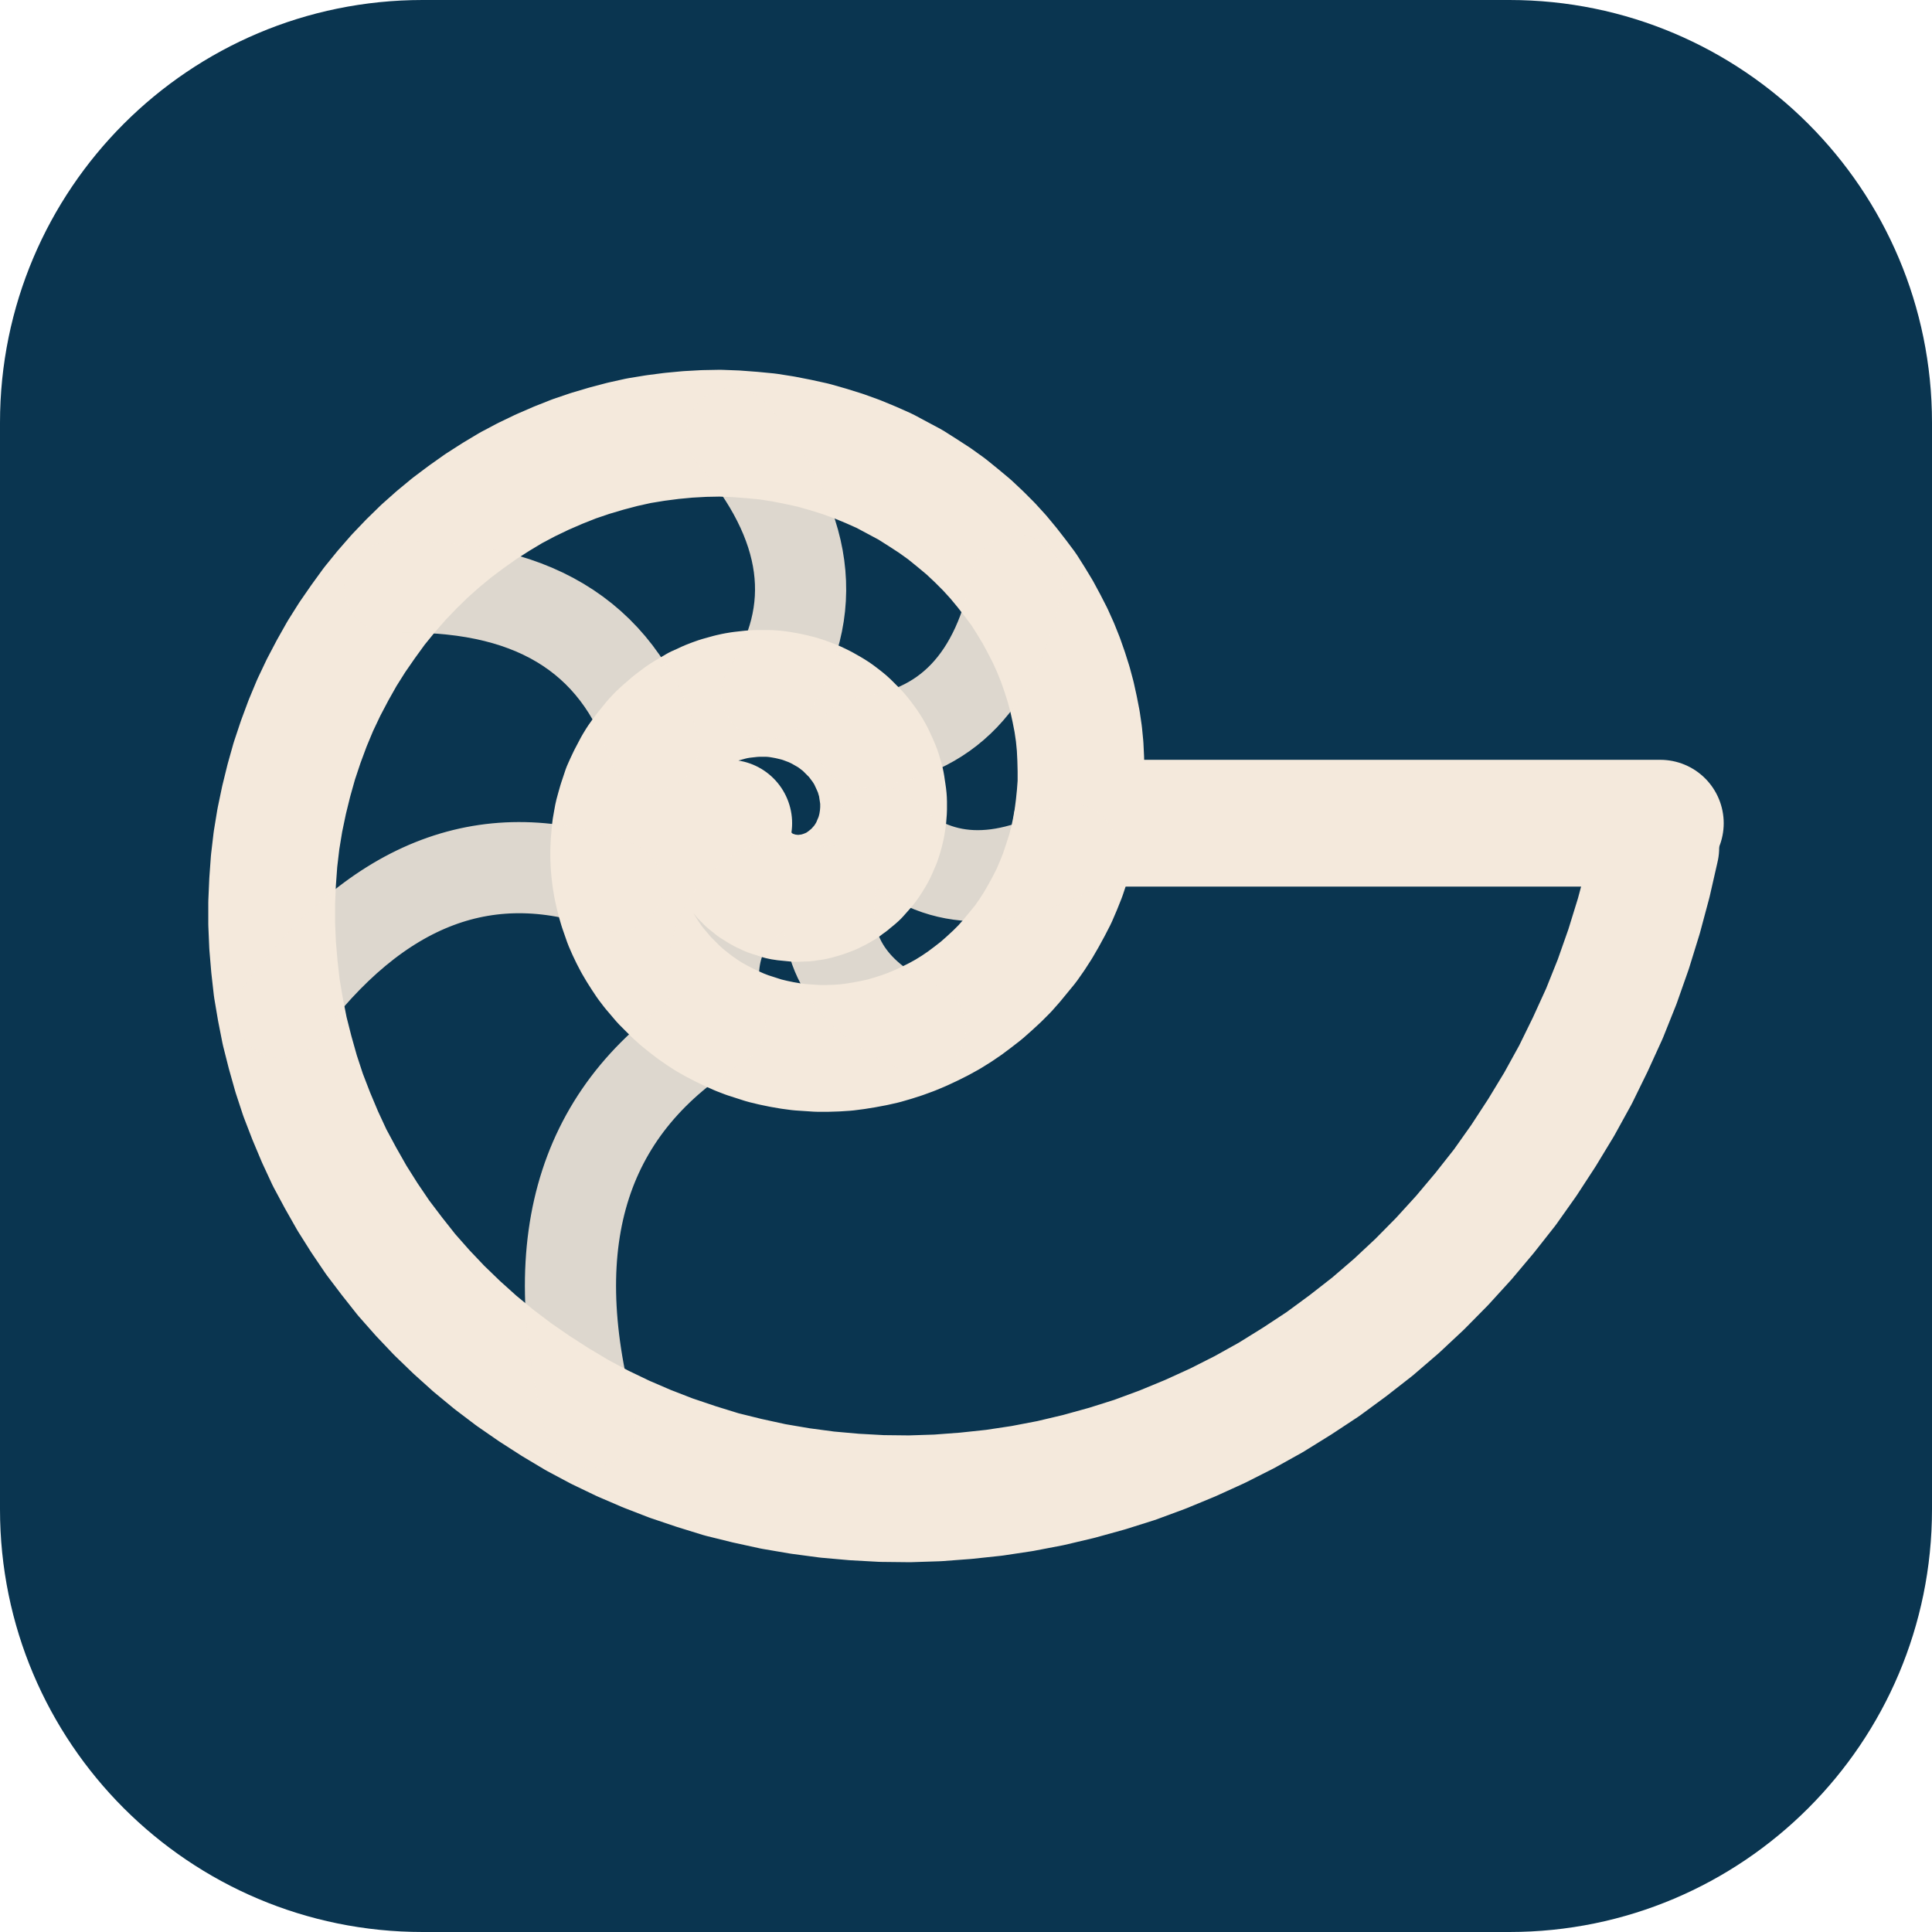
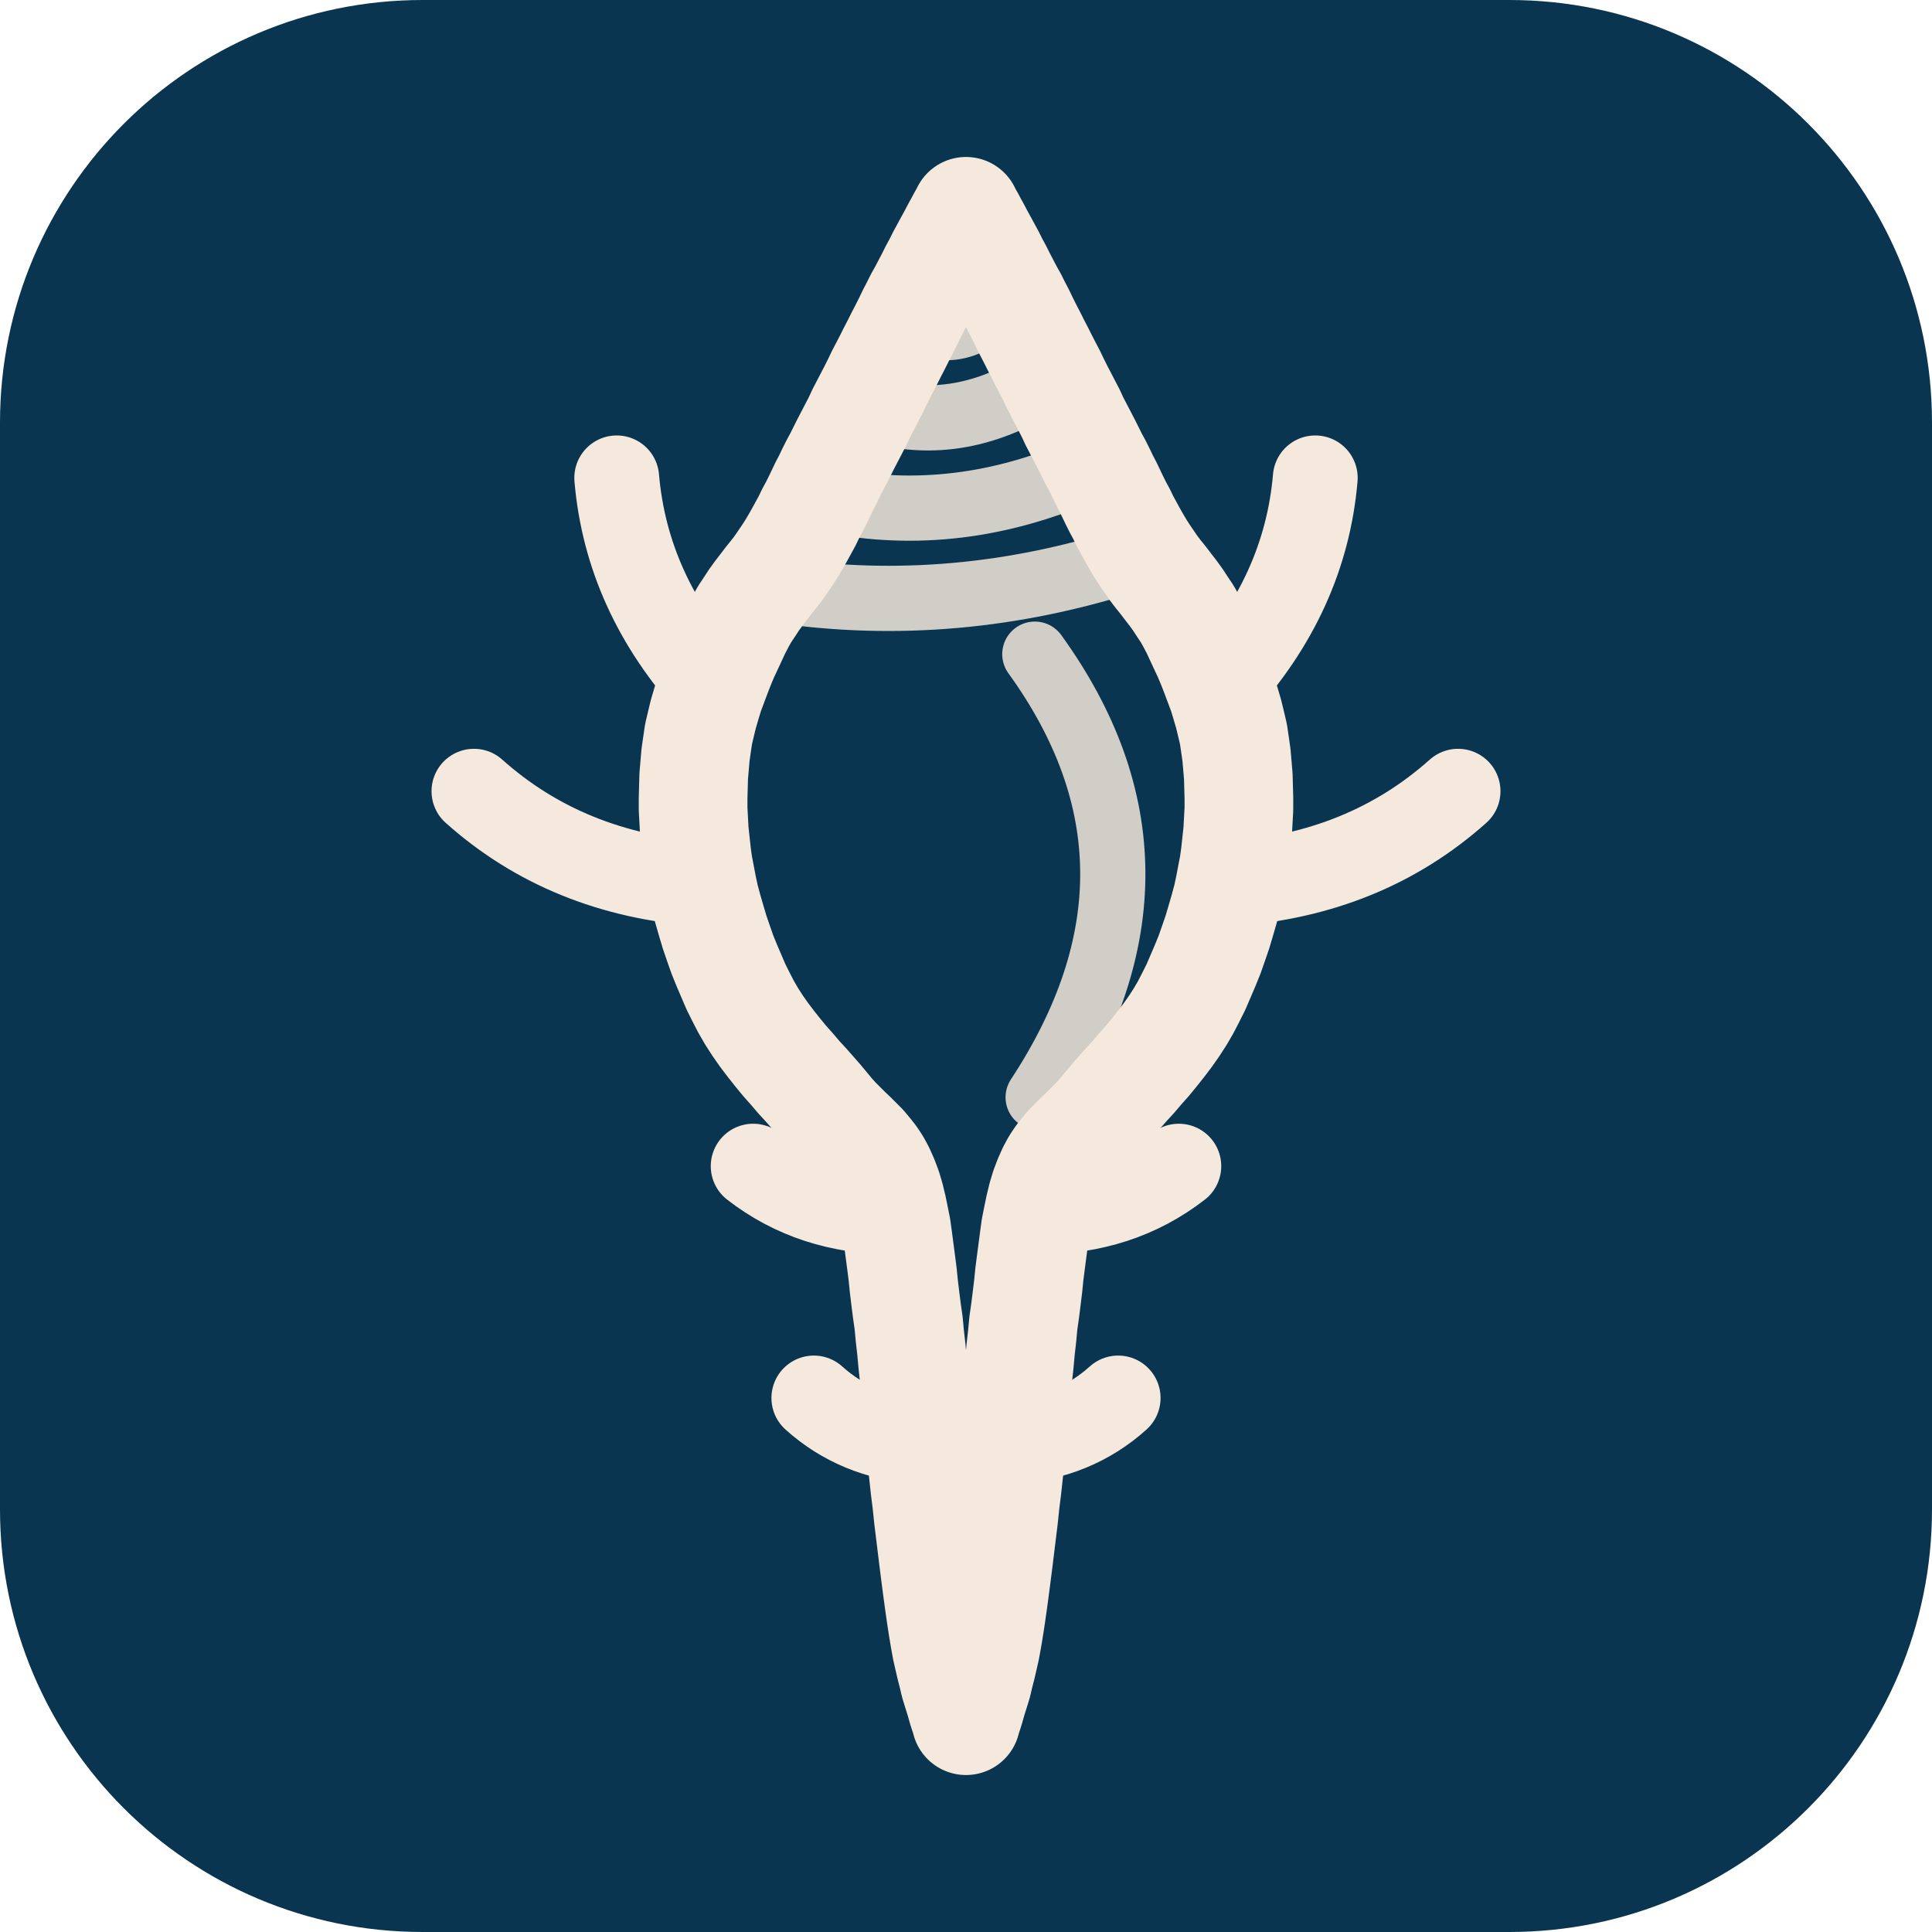
<svg xmlns="http://www.w3.org/2000/svg" viewBox="0 0 64 64" width="64" height="64">
  <rect width="64" height="64" rx="14" fill="#0A3550" />
-   <g fill="none" stroke="#F4E9DC" stroke-width="4.2" stroke-linecap="round" stroke-linejoin="round">
-     <path d="M24.14 27.27L24.13 27.35L24.12 27.42L24.11 27.5L24.11 27.58L24.11 27.65L24.11 27.73L24.12 27.81L24.13 27.89L24.14 27.97L24.16 28.05L24.18 28.13L24.2 28.21L24.23 28.28L24.26 28.36L24.29 28.44L24.33 28.51L24.37 28.59L24.41 28.66L24.46 28.74L24.51 28.81L24.56 28.88L24.62 28.94L24.67 29.01L24.74 29.07L24.8 29.14L24.87 29.2L24.94 29.25L25.01 29.31L25.09 29.36L25.17 29.41L25.25 29.46L25.33 29.5L25.42 29.54L25.5 29.58L25.59 29.61L25.69 29.64L25.78 29.67L25.87 29.7L25.97 29.72L26.07 29.73L26.17 29.74L26.27 29.75L26.37 29.76L26.47 29.76L26.58 29.75L26.68 29.75L26.78 29.73L26.89 29.72L26.99 29.7L27.1 29.67L27.2 29.64L27.3 29.61L27.4 29.57L27.51 29.53L27.61 29.48L27.71 29.43L27.8 29.38L27.9 29.32L27.99 29.25L28.09 29.18L28.17 29.11L28.26 29.04L28.35 28.96L28.43 28.87L28.51 28.78L28.59 28.69L28.66 28.6L28.73 28.5L28.8 28.39L28.86 28.29L28.92 28.18L28.97 28.07L29.02 27.95L29.07 27.84L29.11 27.72L29.15 27.59L29.18 27.47L29.21 27.34L29.23 27.21L29.25 27.08L29.26 26.95L29.27 26.82L29.27 26.68L29.27 26.55L29.26 26.41L29.24 26.27L29.22 26.14L29.2 26L29.17 25.86L29.13 25.73L29.09 25.59L29.04 25.46L28.98 25.32L28.92 25.19L28.86 25.06L28.79 24.93L28.71 24.8L28.63 24.68L28.54 24.56L28.45 24.44L28.35 24.32L28.24 24.21L28.13 24.1L28.02 23.99L27.9 23.89L27.77 23.79L27.65 23.7L27.51 23.61L27.37 23.53L27.23 23.45L27.09 23.38L26.94 23.31L26.78 23.25L26.62 23.19L26.46 23.14L26.3 23.1L26.13 23.06L25.97 23.03L25.79 23L25.62 22.98L25.45 22.97L25.27 22.97L25.09 22.97L24.91 22.98L24.73 23L24.55 23.02L24.37 23.05L24.19 23.09L24.01 23.14L23.83 23.19L23.66 23.25L23.48 23.32L23.31 23.4L23.13 23.48L22.96 23.58L22.79 23.68L22.63 23.78L22.47 23.9L22.31 24.02L22.16 24.15L22.01 24.28L21.86 24.42L21.72 24.57L21.59 24.73L21.46 24.89L21.33 25.06L21.21 25.23L21.1 25.41L21 25.6L20.9 25.79L20.81 25.98L20.72 26.18L20.65 26.39L20.58 26.6L20.52 26.81L20.46 27.03L20.42 27.25L20.38 27.48L20.36 27.71L20.34 27.94L20.33 28.17L20.33 28.4L20.34 28.64L20.36 28.87L20.39 29.11L20.43 29.35L20.48 29.58L20.54 29.82L20.61 30.06L20.69 30.29L20.77 30.52L20.87 30.75L20.98 30.98L21.1 31.21L21.23 31.43L21.37 31.65L21.51 31.86L21.67 32.07L21.84 32.27L22.01 32.47L22.2 32.66L22.39 32.85L22.59 33.03L22.8 33.2L23.02 33.37L23.25 33.53L23.48 33.68L23.73 33.82L23.98 33.95L24.23 34.07L24.5 34.19L24.76 34.29L25.04 34.38L25.32 34.47L25.61 34.54L25.9 34.6L26.19 34.65L26.49 34.69L26.79 34.71L27.09 34.73L27.4 34.73L27.71 34.72L28.02 34.7L28.33 34.66L28.64 34.61L28.96 34.55L29.27 34.48L29.58 34.39L29.89 34.29L30.19 34.18L30.5 34.05L30.8 33.91L31.1 33.76L31.39 33.6L31.68 33.42L31.96 33.23L32.24 33.02L32.51 32.81L32.77 32.58L33.03 32.34L33.28 32.09L33.51 31.83L33.74 31.55L33.97 31.27L34.18 30.97L34.38 30.66L34.56 30.35L34.74 30.02L34.91 29.69L35.06 29.34L35.2 28.99L35.32 28.63L35.44 28.26L35.54 27.89L35.62 27.51L35.69 27.12L35.74 26.73L35.78 26.34L35.81 25.94L35.81 25.53L35.8 25.13L35.78 24.72L35.74 24.31L35.68 23.9L35.6 23.49L35.51 23.08L35.4 22.67L35.27 22.26L35.13 21.86L34.97 21.46L34.79 21.06L34.59 20.67L34.38 20.28L34.15 19.9L33.91 19.52L33.64 19.16L33.36 18.8L33.07 18.45L32.76 18.11L32.43 17.78L32.09 17.46L31.73 17.16L31.36 16.86L30.97 16.58L30.57 16.32L30.16 16.06L29.73 15.83L29.3 15.6L28.85 15.4L28.39 15.21L27.92 15.04L27.44 14.89L26.95 14.75L26.45 14.64L25.94 14.54L25.43 14.46L24.91 14.41L24.38 14.37L23.85 14.35L23.32 14.36L22.78 14.39L22.25 14.44L21.71 14.51L21.16 14.6L20.62 14.72L20.09 14.86L19.55 15.02L19.02 15.2L18.49 15.41L17.96 15.64L17.44 15.89L16.93 16.16L16.43 16.46L15.93 16.78L15.45 17.12L14.97 17.48L14.51 17.86L14.06 18.26L13.62 18.69L13.2 19.13L12.79 19.6L12.4 20.08L12.03 20.59L11.67 21.11L11.33 21.65L11.02 22.2L10.72 22.77L10.44 23.36L10.19 23.96L9.96 24.58L9.75 25.21L9.57 25.85L9.41 26.5L9.27 27.17L9.16 27.84L9.08 28.52L9.03 29.21L9 29.9L9 30.6L9.03 31.31L9.09 32.02L9.17 32.73L9.29 33.44L9.43 34.15L9.61 34.86L9.81 35.57L10.04 36.27L10.31 36.97L10.6 37.66L10.92 38.35L11.28 39.02L11.66 39.69L12.07 40.34L12.51 40.99L12.98 41.61L13.47 42.23L14 42.83L14.55 43.41L15.13 43.97L15.73 44.51L16.36 45.03L17.02 45.53L17.7 46L18.4 46.45L19.12 46.88L19.87 47.28L20.64 47.65L21.43 47.99L22.23 48.3L23.06 48.58L23.9 48.84L24.75 49.05L25.62 49.24L26.5 49.39L27.4 49.51L28.3 49.59L29.21 49.64L30.13 49.65L31.06 49.62L31.99 49.55L32.93 49.45L33.86 49.31L34.8 49.13L35.73 48.91L36.67 48.65L37.59 48.36L38.51 48.02L39.43 47.64L40.33 47.23L41.22 46.78L42.1 46.29L42.97 45.75L43.82 45.19L44.65 44.58L45.47 43.94L46.26 43.26L47.03 42.54L47.77 41.79L48.49 41L49.18 40.18L49.85 39.33L50.48 38.44L51.08 37.52L51.65 36.58L52.19 35.6L52.68 34.6L53.15 33.57L53.57 32.52L53.95 31.44L54.29 30.34L54.59 29.22L54.85 28.08" />
-     <path d="M55 27.27L35.67 27.27" />
-     <path d="M23.85 33.88Q17.1 37.96 19.55 47.11M20.43 29.36Q14.11 27.02 9.31 33.54M21.64 24.67Q19.83 19.2 12.92 19.46M25.41 22.97Q28.11 18.85 24.25 14.36M28.56 24.59Q32.75 24.19 33.69 19.22M29.16 27.56Q31.66 30.14 35.48 28.13M27.49 29.53Q27.09 32.58 30.48 34.06M25.28 29.48Q23.03 30.83 23.85 33.88" stroke-width="3.02" opacity="0.9" />
+   <g fill="none" stroke="#F4E9DC" stroke-width="3.6" stroke-linecap="round" stroke-linejoin="round">
+     <path d="M32 7L32.06 7.12L32.14 7.26L32.23 7.43L32.33 7.61L32.44 7.82L32.56 8.04L32.68 8.26L32.81 8.5L32.93 8.74L33.06 8.98L33.18 9.22L33.3 9.45L33.42 9.68L33.55 9.91L33.67 10.15L33.8 10.4L33.92 10.65L34.05 10.91L34.18 11.16L34.31 11.42L34.44 11.67L34.57 11.93L34.7 12.18L34.83 12.43L34.95 12.68L35.08 12.94L35.21 13.19L35.34 13.44L35.47 13.69L35.59 13.95L35.72 14.2L35.85 14.45L35.98 14.7L36.1 14.94L36.22 15.18L36.35 15.42L36.47 15.66L36.58 15.89L36.7 16.12L36.81 16.35L36.92 16.58L37.03 16.8L37.15 17.02L37.26 17.25L37.38 17.47L37.5 17.69L37.63 17.92L37.76 18.14L37.9 18.36L38.05 18.58L38.2 18.8L38.36 19.01L38.53 19.22L38.69 19.43L38.86 19.65L39.02 19.87L39.17 20.1L39.33 20.34L39.47 20.59L39.61 20.86L39.74 21.14L39.87 21.42L40.01 21.72L40.14 22.03L40.26 22.34L40.38 22.66L40.5 22.98L40.6 23.31L40.7 23.65L40.78 23.98L40.86 24.32L40.91 24.66L40.96 25.01L40.99 25.36L41.02 25.71L41.03 26.07L41.04 26.44L41.04 26.8L41.02 27.17L41 27.54L40.96 27.91L40.92 28.28L40.87 28.65L40.8 29.01L40.73 29.38L40.65 29.75L40.55 30.12L40.44 30.5L40.33 30.87L40.2 31.25L40.07 31.62L39.92 31.99L39.77 32.34L39.62 32.69L39.45 33.03L39.28 33.36L39.1 33.67L38.9 33.98L38.69 34.28L38.47 34.57L38.24 34.86L38.01 35.14L37.77 35.41L37.54 35.68L37.31 35.93L37.08 36.19L36.87 36.43L36.67 36.67L36.48 36.9L36.3 37.1L36.11 37.29L35.93 37.47L35.75 37.64L35.58 37.81L35.41 37.98L35.26 38.16L35.11 38.35L34.97 38.56L34.84 38.8L34.72 39.07L34.61 39.36L34.52 39.66L34.44 39.99L34.37 40.33L34.3 40.68L34.25 41.05L34.2 41.43L34.15 41.81L34.1 42.2L34.06 42.6L34.01 43.01L33.96 43.41L33.9 43.83L33.86 44.26L33.81 44.7L33.77 45.14L33.72 45.6L33.68 46.06L33.64 46.53L33.6 47L33.56 47.46L33.51 47.93L33.46 48.39L33.41 48.85L33.36 49.31L33.3 49.79L33.25 50.27L33.19 50.76L33.13 51.25L33.07 51.74L33.01 52.21L32.95 52.67L32.89 53.11L32.83 53.53L32.77 53.92L32.71 54.28L32.65 54.61L32.58 54.92L32.51 55.22L32.44 55.49L32.38 55.75L32.31 55.98L32.24 56.2L32.18 56.4L32.13 56.58L32.08 56.74L32.03 56.88L32 57L31.97 56.88L31.92 56.74L31.87 56.58L31.82 56.4L31.76 56.2L31.69 55.98L31.62 55.75L31.56 55.49L31.49 55.22L31.42 54.92L31.35 54.61L31.29 54.28L31.23 53.92L31.17 53.53L31.11 53.11L31.05 52.67L30.99 52.21L30.93 51.74L30.87 51.25L30.81 50.76L30.75 50.27L30.7 49.79L30.64 49.31L30.59 48.85L30.54 48.39L30.49 47.93L30.44 47.46L30.4 47L30.36 46.53L30.32 46.06L30.28 45.6L30.23 45.14L30.19 44.7L30.14 44.26L30.1 43.83L30.04 43.41L29.99 43.01L29.94 42.6L29.9 42.2L29.85 41.81L29.8 41.43L29.75 41.05L29.7 40.68L29.63 40.33L29.56 39.99L29.48 39.66L29.39 39.36L29.28 39.07L29.16 38.8L29.03 38.56L28.89 38.35L28.74 38.16L28.59 37.98L28.42 37.81L28.25 37.64L28.07 37.47L27.89 37.29L27.7 37.1L27.52 36.9L27.33 36.67L27.13 36.43L26.92 36.19L26.69 35.93L26.46 35.68L26.23 35.41L25.99 35.14L25.76 34.86L25.53 34.57L25.31 34.28L25.1 33.98L24.9 33.67L24.72 33.36L24.55 33.03L24.38 32.69L24.23 32.34L24.08 31.99L23.93 31.62L23.8 31.25L23.67 30.87L23.56 30.5L23.45 30.12L23.35 29.75L23.27 29.38L23.2 29.01L23.13 28.65L23.08 28.28L23.04 27.91L23 27.54L22.98 27.17L22.96 26.8L22.96 26.44L22.97 26.07L22.98 25.71L23.01 25.36L23.04 25.01L23.09 24.66L23.14 24.32L23.22 23.98L23.3 23.65L23.4 23.31L23.5 22.98L23.62 22.66L23.74 22.34L23.86 22.03L23.99 21.72L24.13 21.42L24.26 21.14L24.39 20.86L24.53 20.59L24.67 20.34L24.83 20.1L24.98 19.87L25.14 19.65L25.31 19.43L25.47 19.22L25.64 19.01L25.8 18.8L25.95 18.58L26.1 18.36L26.24 18.14L26.37 17.92L26.5 17.69L26.62 17.47L26.74 17.25L26.85 17.02L26.97 16.8L27.08 16.58L27.19 16.35L27.3 16.12L27.42 15.89L27.53 15.66L27.65 15.42L27.78 15.18L27.9 14.94L28.02 14.7L28.15 14.45L28.28 14.2L28.41 13.95L28.53 13.69L28.66 13.44L28.79 13.19L28.92 12.94L29.05 12.68L29.17 12.43L29.3 12.18L29.43 11.93L29.56 11.67L29.69 11.42L29.82 11.16L29.95 10.91L30.08 10.65L30.2 10.4L30.33 10.15L30.45 9.91L30.58 9.68L30.7 9.45L30.82 9.22L30.94 8.98L31.07 8.74L31.19 8.5L31.32 8.26L31.44 8.04L31.56 7.82L31.67 7.61L31.77 7.43L31.86 7.26L31.94 7.12L32 7Z" />
+     <path d="M40.42 22.76Q43.24 19.67 43.57 15.83M23.58 22.76Q20.76 19.67 20.43 15.83M40.75 29.28Q45.22 28.96 48.3 26.21M23.25 29.28Q18.78 28.96 15.7 26.21M34.4 40.15Q37.09 40.15 39.05 38.63M29.6 40.15Q26.91 40.15 24.95 38.63M33.53 47.76Q35.61 47.6 37.04 46.31M30.47 47.76Q28.39 47.6 26.96 46.31" stroke-width="2.81" />
+     <path d="M30.54 10.64Q32 11.4 33.46 9.45M29.15 13.63Q32 14.39 34.85 12.43M27.75 16.62Q32 17.38 36.25 15.42M26.18 19.61Q32 20.37 37.82 18.41M34.28 21.67Q39.39 28.74 34.39 36.35" stroke-width="2.16" opacity=".85" />
  </g>
</svg>
